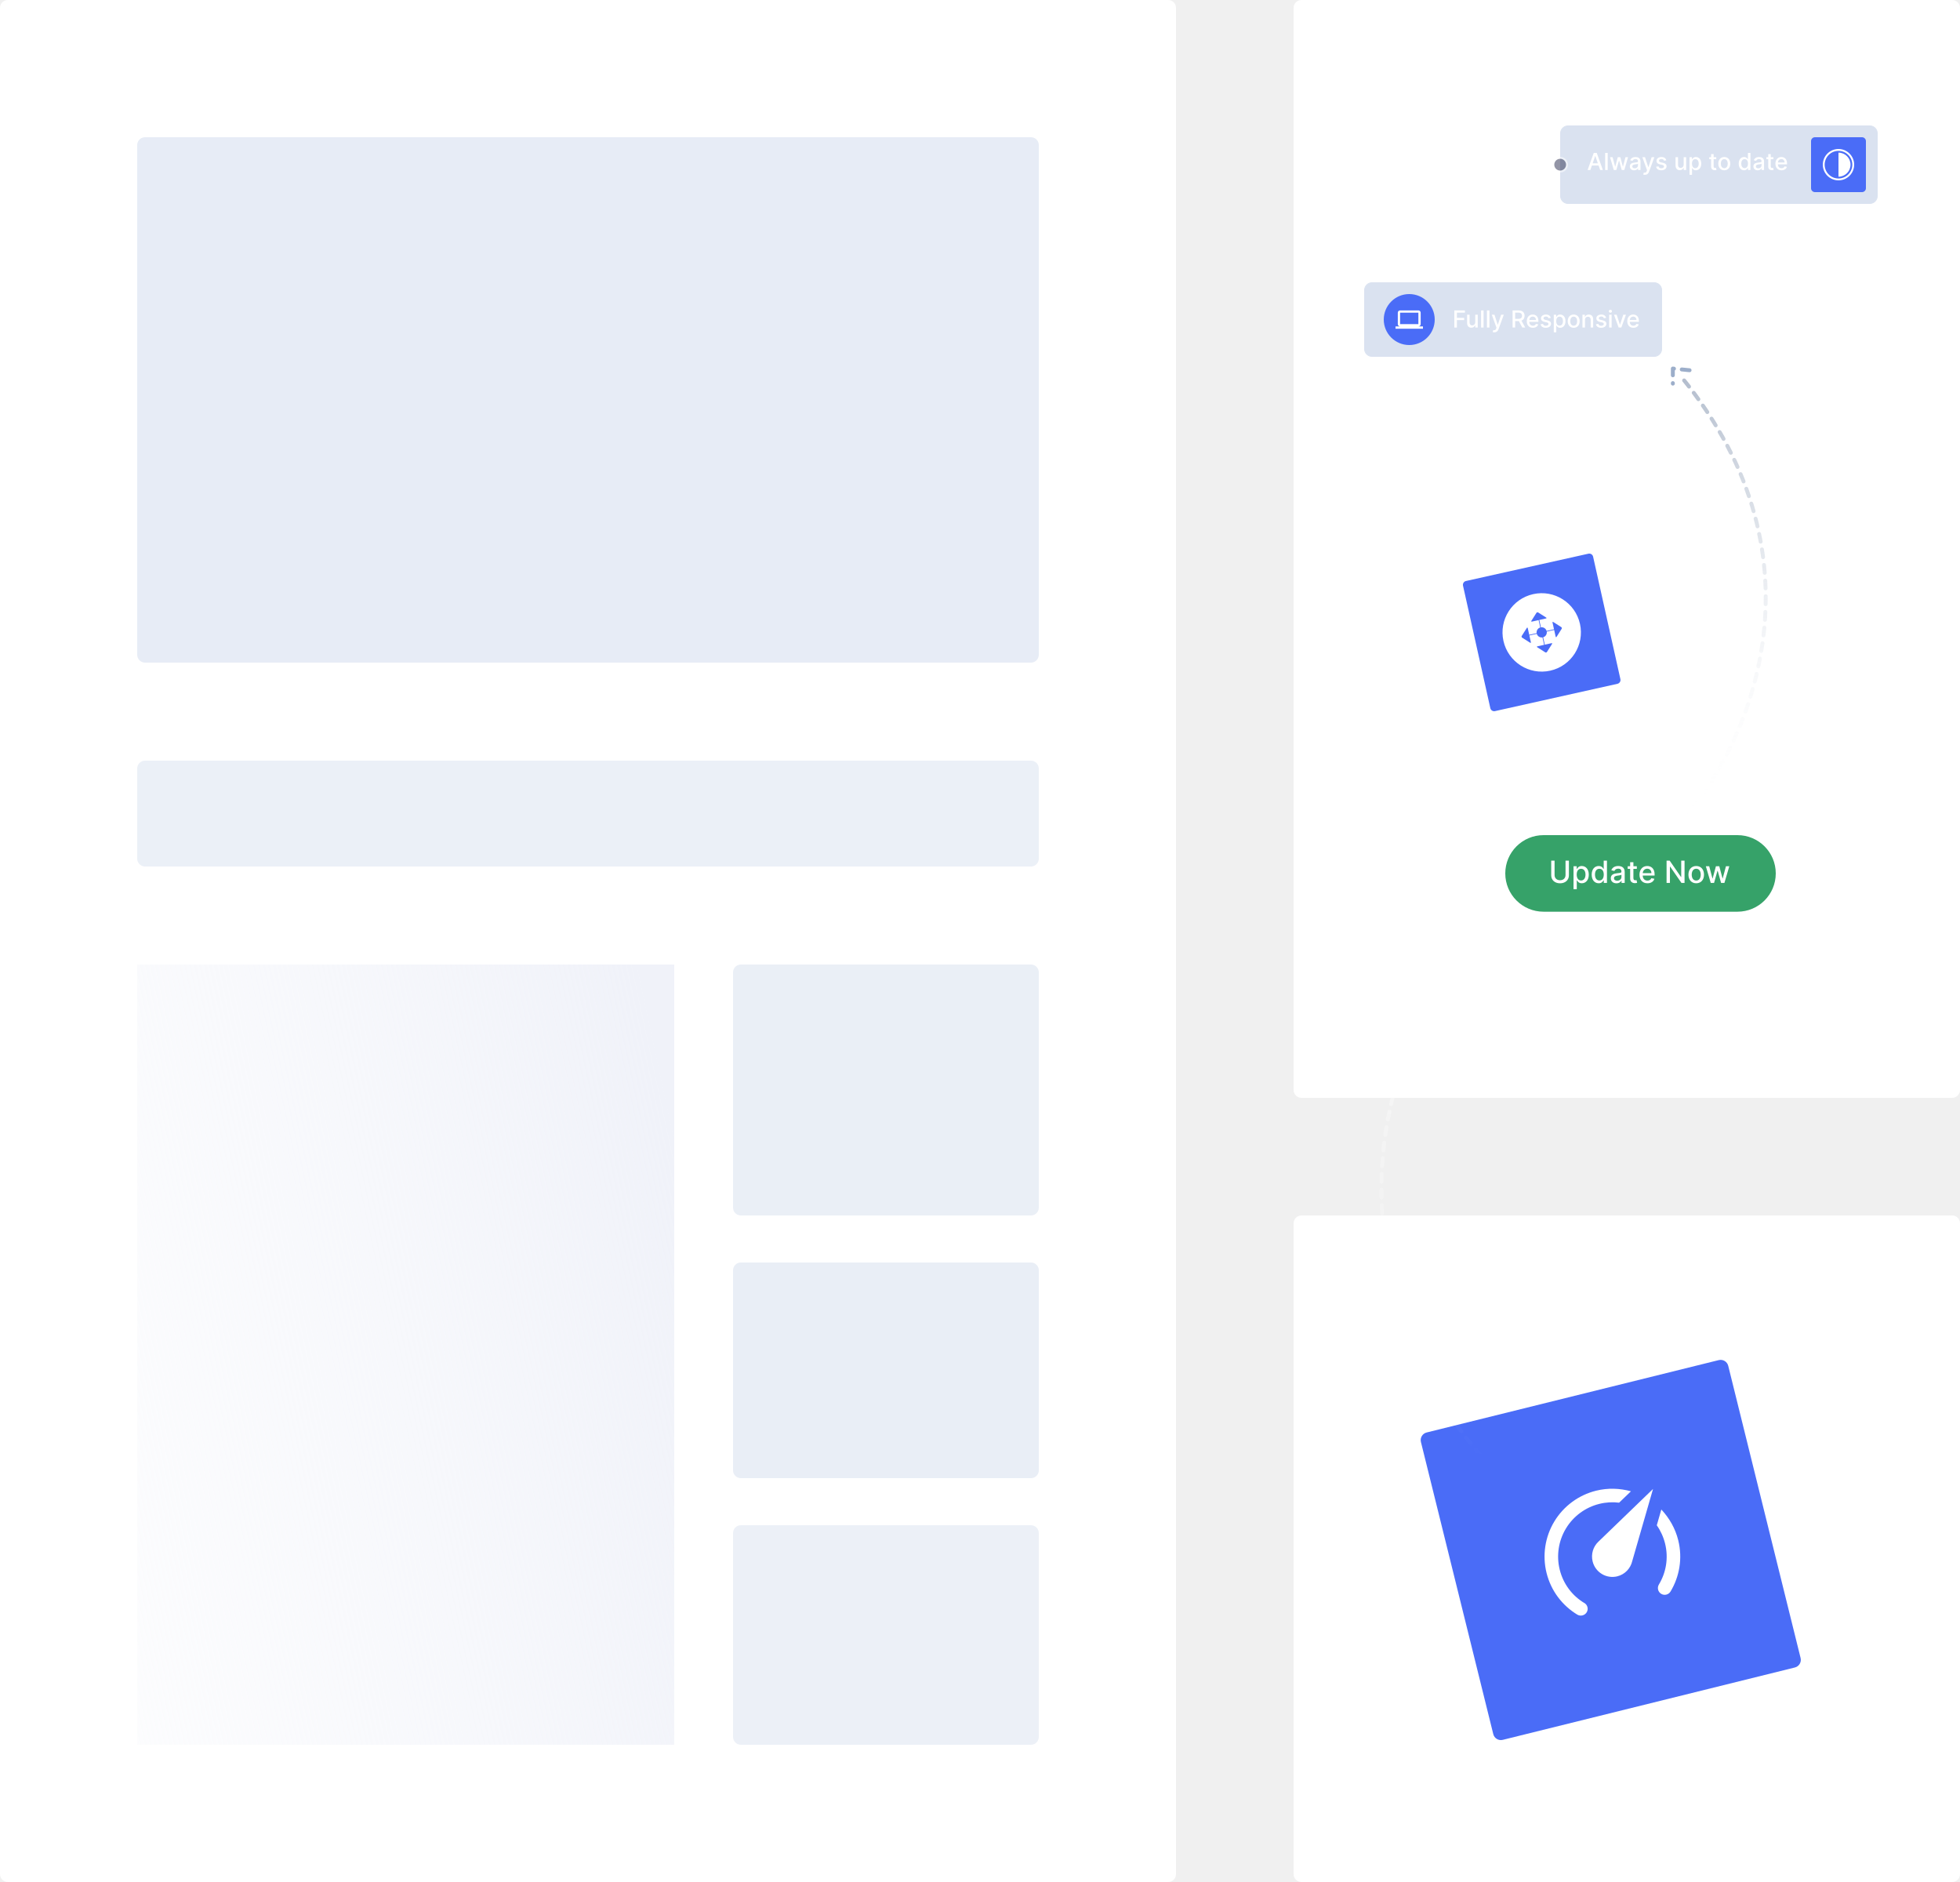
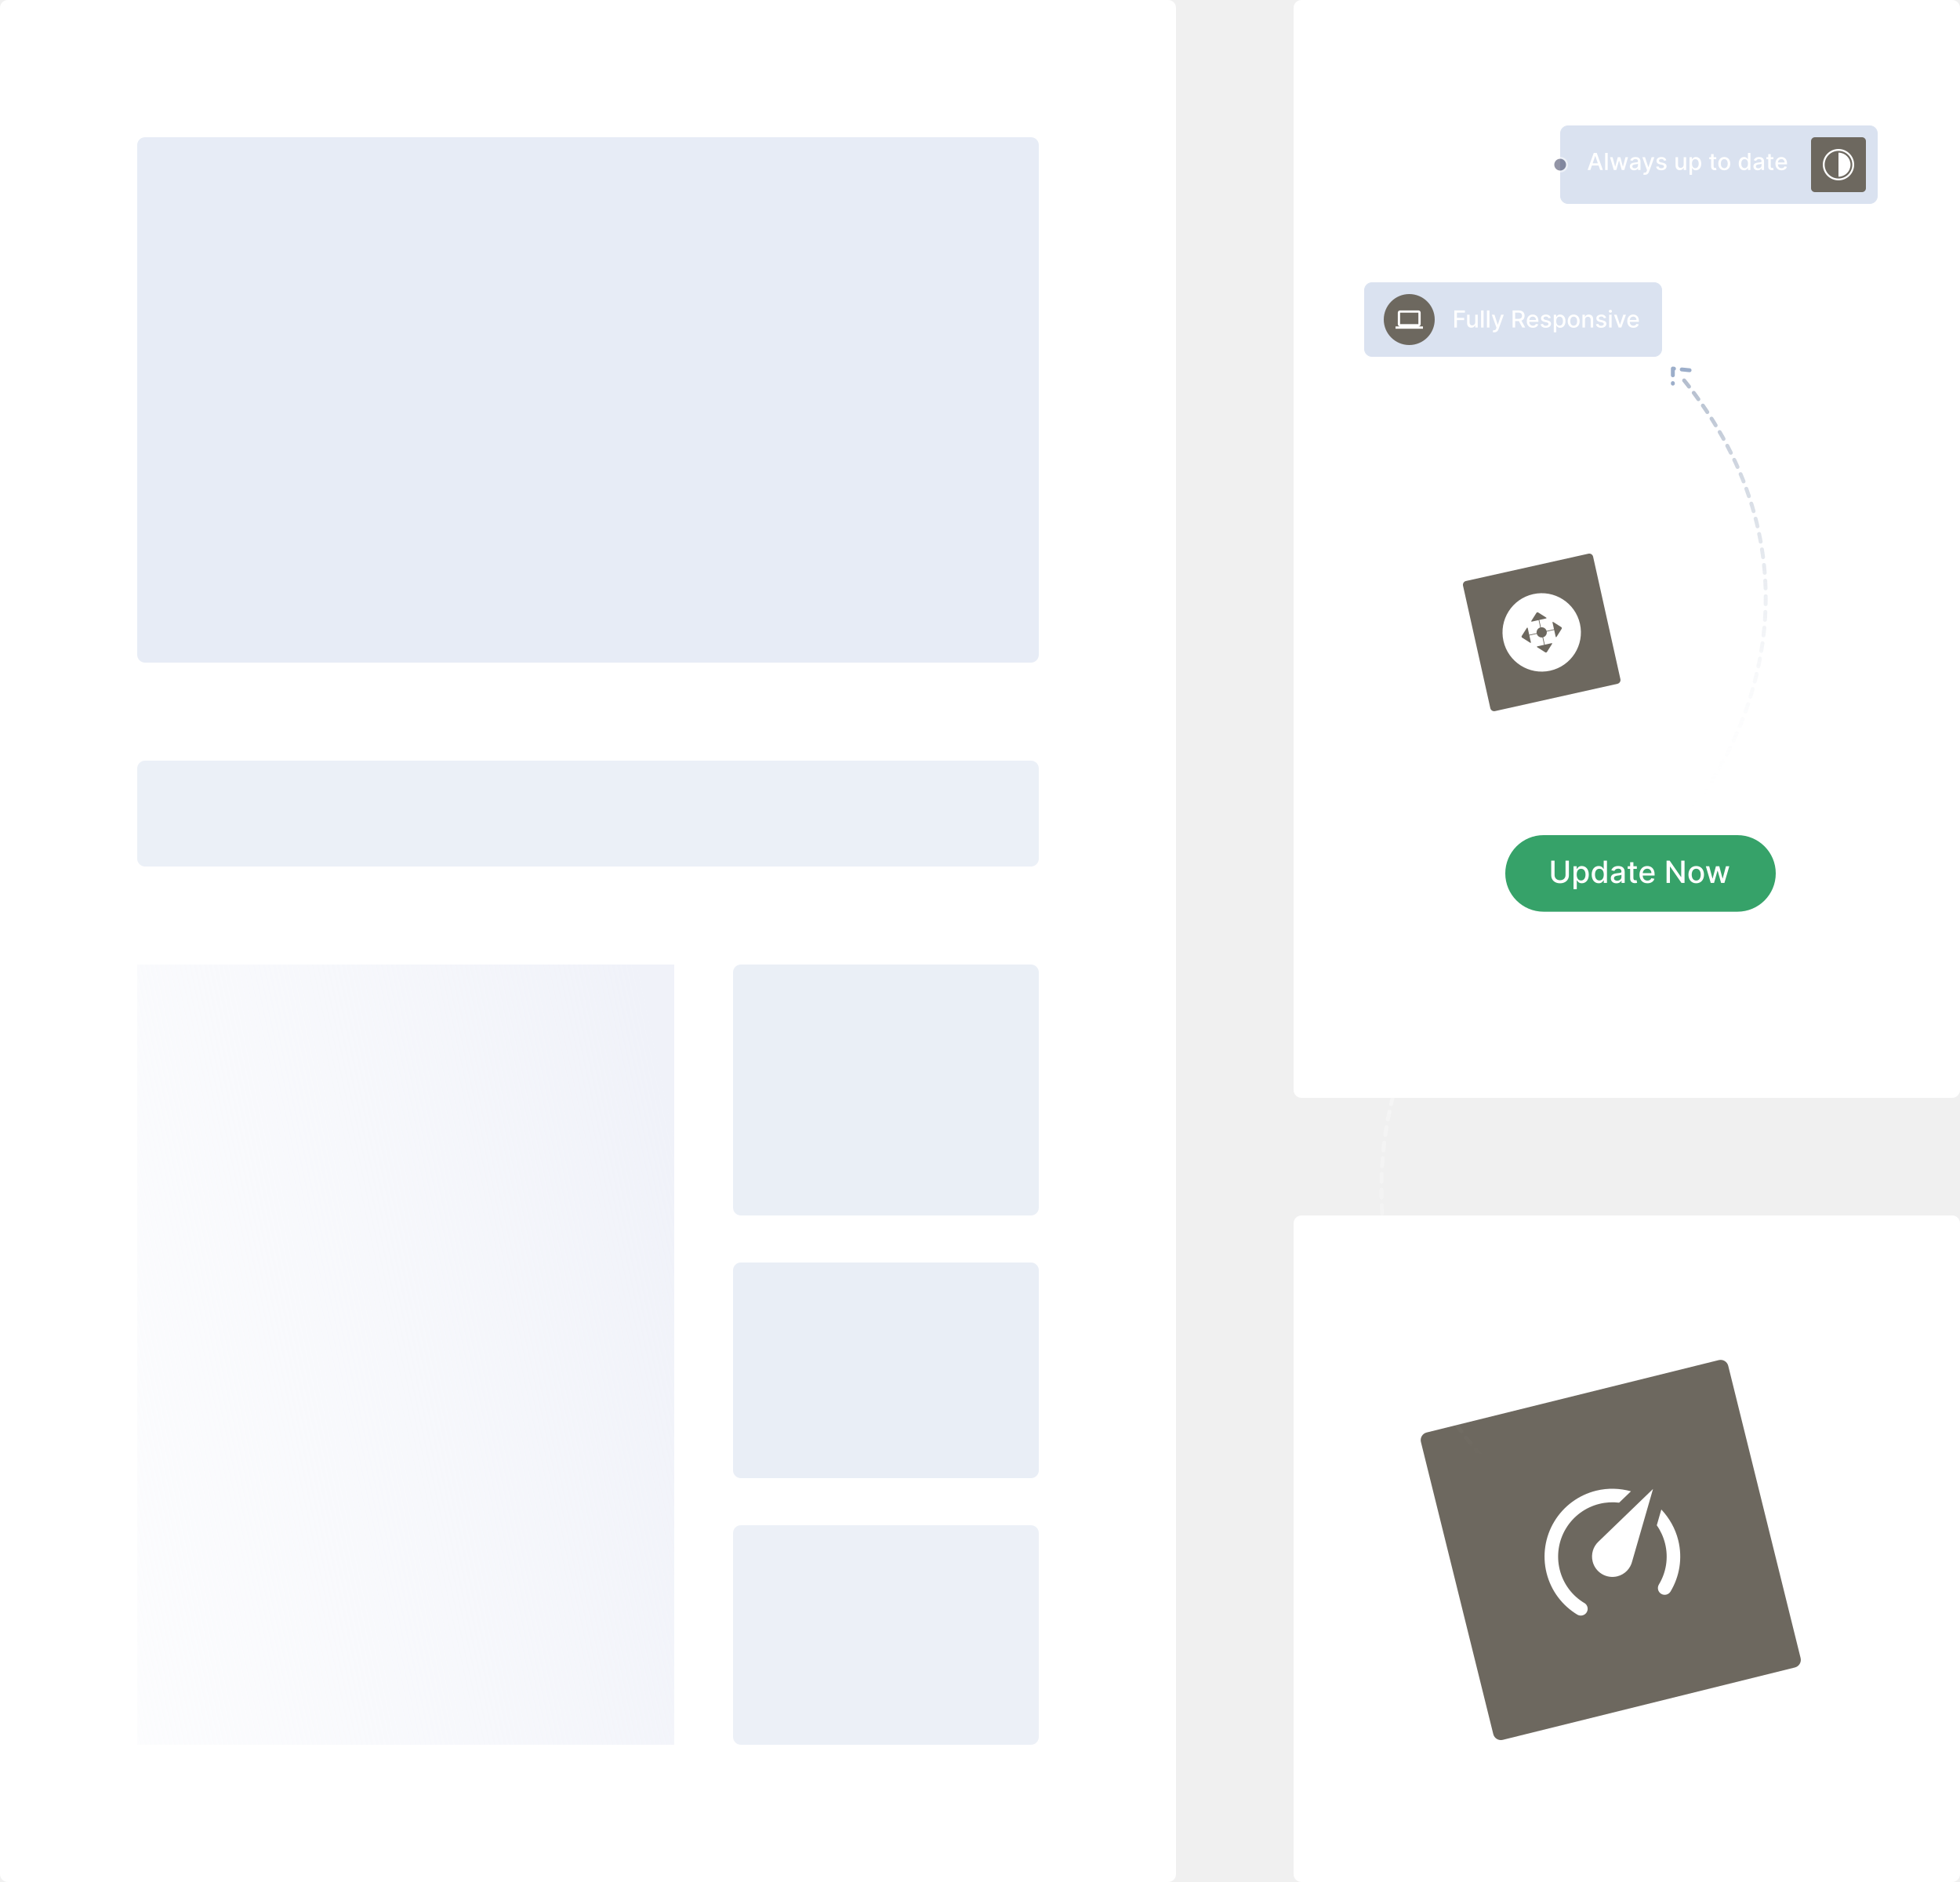
<svg xmlns="http://www.w3.org/2000/svg" width="500" height="480" viewBox="0 0 500 480" fill="none">
  <rect x="330" y="310" width="170" height="170" rx="2" fill="white" />
-   <rect x="362" y="365.831" width="80.765" height="80.765" rx="2" transform="rotate(-13.9128 362 365.831)" fill="#4A6CF7" />
+   <rect x="362" y="365.831" width="80.765" height="80.765" rx="2" transform="rotate(-13.9128 362 365.831)" fill="#6D685F" />
  <path d="M412.572 402.039C411.235 402.37 409.822 402.156 408.643 401.445C407.464 400.734 406.615 399.584 406.284 398.247C405.818 396.366 406.435 394.466 407.718 393.239L421.691 379.757L416.388 398.152C415.956 400.006 414.538 401.552 412.572 402.039ZM407.162 380.2C410.203 379.447 413.25 379.584 416.061 380.349L413.037 383.256C411.434 383.047 409.675 383.144 407.995 383.56C404.43 384.443 401.363 386.705 399.467 389.85C397.571 392.995 397.002 396.764 397.884 400.328C398.804 404.041 401.131 407.03 404.167 408.846L404.183 408.842C405.001 409.335 405.263 410.393 404.77 411.21C404.277 412.028 403.202 412.294 402.389 411.818C398.595 409.531 395.673 405.797 394.525 401.16C393.421 396.705 394.132 391.994 396.502 388.063C398.873 384.132 402.707 381.304 407.162 380.2ZM428.123 392.838C429.271 397.474 428.43 402.14 426.143 405.934C425.646 406.735 424.587 406.997 423.77 406.504C422.952 406.011 422.69 404.953 423.183 404.135C425.016 401.096 425.683 397.383 424.763 393.67C424.347 391.99 423.612 390.389 422.649 389.023L423.808 384.992C425.826 387.166 427.365 389.78 428.123 392.838Z" fill="white" />
  <rect width="300" height="480" rx="2" fill="white" />
  <rect x="35" y="35" width="230" height="134" rx="2" fill="#DAE2F0" fill-opacity="0.66" />
  <rect opacity="0.53" x="35" y="194" width="230" height="27" rx="2" fill="#DAE2F0" />
  <rect x="35" y="246" width="137" height="199" fill="url(#paint0_linear_1028_1032)" />
  <rect opacity="0.57" x="187" y="246" width="78" height="64" rx="2" fill="#DAE2F0" />
  <rect opacity="0.6" x="187" y="322" width="78" height="55" rx="2" fill="#DAE2F0" />
  <rect opacity="0.5" x="187" y="389" width="78" height="56" rx="2" fill="#DAE2F0" />
  <path d="M377.795 371.295C358.482 349.772 331.574 292.451 378.448 235.356" stroke="url(#paint1_linear_1028_1032)" stroke-linecap="round" stroke-linejoin="round" stroke-dasharray="2 2" />
  <path d="M375.753 233.513L380.883 233V237.617" stroke="url(#paint2_linear_1028_1032)" stroke-linecap="round" stroke-linejoin="round" stroke-dasharray="2 2" />
  <rect x="330" width="170" height="280" rx="2" fill="white" />
  <rect x="384" y="213" width="69" height="19.528" rx="9.764" fill="#36A269" />
  <path d="M399.37 219.51V223.177C399.37 223.948 398.838 224.503 397.972 224.503C397.109 224.503 396.574 223.948 396.574 223.177V219.51H395.717V223.246C395.717 224.439 396.61 225.285 397.972 225.285C399.334 225.285 400.23 224.439 400.23 223.246V219.51H399.37Z" fill="white" />
  <path d="M401.41 226.788H402.239V224.528H402.289C402.439 224.8 402.744 225.274 403.521 225.274C404.553 225.274 405.302 224.447 405.302 223.069C405.302 221.687 404.541 220.875 403.512 220.875C402.722 220.875 402.436 221.357 402.289 221.621H402.22V220.93H401.41V226.788ZM402.222 223.06C402.222 222.17 402.611 221.579 403.335 221.579C404.087 221.579 404.464 222.214 404.464 223.06C404.464 223.915 404.075 224.567 403.335 224.567C402.622 224.567 402.222 223.956 402.222 223.06Z" fill="white" />
  <path d="M407.826 225.274C408.602 225.274 408.908 224.8 409.057 224.528H409.127V225.191H409.937V219.51H409.107V221.621H409.057C408.908 221.357 408.625 220.875 407.831 220.875C406.802 220.875 406.045 221.687 406.045 223.069C406.045 224.447 406.791 225.274 407.826 225.274ZM408.009 224.567C407.268 224.567 406.883 223.915 406.883 223.06C406.883 222.214 407.26 221.579 408.009 221.579C408.733 221.579 409.121 222.17 409.121 223.06C409.121 223.956 408.725 224.567 408.009 224.567Z" fill="white" />
  <path d="M412.36 225.285C413.065 225.285 413.462 224.927 413.62 224.608H413.653V225.191H414.463V222.361C414.463 221.121 413.487 220.875 412.81 220.875C412.039 220.875 411.329 221.185 411.051 221.962L411.831 222.139C411.953 221.837 412.263 221.546 412.821 221.546C413.356 221.546 413.631 221.826 413.631 222.309V222.328C413.631 222.63 413.32 222.625 412.555 222.714C411.747 222.808 410.921 223.019 410.921 223.987C410.921 224.825 411.55 225.285 412.36 225.285ZM412.541 224.619C412.072 224.619 411.734 224.408 411.734 223.998C411.734 223.554 412.127 223.396 412.607 223.332C412.876 223.296 413.514 223.224 413.634 223.105V223.654C413.634 224.159 413.231 224.619 412.541 224.619Z" fill="white" />
  <path d="M417.557 220.93H416.683V219.909H415.853V220.93H415.229V221.596H415.853V224.112C415.851 224.886 416.442 225.26 417.096 225.246C417.36 225.243 417.537 225.194 417.634 225.157L417.485 224.472C417.429 224.483 417.326 224.508 417.193 224.508C416.924 224.508 416.683 224.42 416.683 223.94V221.596H417.557V220.93Z" fill="white" />
  <path d="M420.265 225.277C421.194 225.277 421.851 224.819 422.04 224.126L421.255 223.984C421.105 224.386 420.745 224.592 420.273 224.592C419.563 224.592 419.086 224.131 419.064 223.31H422.093V223.016C422.093 221.476 421.172 220.875 420.206 220.875C419.019 220.875 418.237 221.779 418.237 223.088C418.237 224.411 419.008 225.277 420.265 225.277ZM419.066 222.689C419.1 222.084 419.538 221.56 420.212 221.56C420.856 221.56 421.277 222.037 421.28 222.689H419.066Z" fill="white" />
  <path d="M429.732 219.51H428.883V223.682H428.83L425.94 219.51H425.147V225.191H426.004V221.024H426.057L428.944 225.191H429.732V219.51Z" fill="white" />
  <path d="M432.71 225.277C433.912 225.277 434.697 224.397 434.697 223.08C434.697 221.754 433.912 220.875 432.71 220.875C431.509 220.875 430.724 221.754 430.724 223.08C430.724 224.397 431.509 225.277 432.71 225.277ZM432.713 224.58C431.928 224.58 431.562 223.895 431.562 223.077C431.562 222.261 431.928 221.568 432.713 221.568C433.493 221.568 433.859 222.261 433.859 223.077C433.859 223.895 433.493 224.58 432.713 224.58Z" fill="white" />
  <path d="M436.416 225.191H437.26L438.125 222.114H438.189L439.054 225.191H439.9L441.151 220.93H440.294L439.465 224.045H439.423L438.591 220.93H437.734L436.896 224.059H436.855L436.02 220.93H435.163L436.416 225.191Z" fill="white" />
  <path d="M429.313 209C445.373 191.102 467.749 143.437 428.77 95.96" stroke="url(#paint3_linear_1028_1032)" stroke-linecap="round" stroke-linejoin="round" stroke-dasharray="2 2" />
  <path d="M431.011 94.427L426.746 94V97.839" stroke="#9CAECA" stroke-linecap="round" stroke-linejoin="round" stroke-dasharray="2 2" />
  <path d="M425.919 209.551C429.35 203.094 432.466 187.388 417.488 176.228" stroke="url(#paint4_linear_1028_1032)" stroke-width="0.7" stroke-linecap="round" stroke-linejoin="round" stroke-dasharray="2 2" />
  <rect x="348.1" y="72.1" width="75.8" height="18.8" rx="1.9" fill="#DAE2F0" stroke="#DAE2F0" stroke-width="0.2" />
  <path d="M371 83.538H371.658V81.636H373.512V81.071H371.658V79.742H373.706V79.175H371V83.538Z" fill="white" />
  <path d="M376.333 82.181C376.335 82.737 375.921 83.001 375.563 83.001C375.169 83.001 374.896 82.716 374.896 82.271V80.266H374.259V82.347C374.259 83.159 374.705 83.581 375.333 83.581C375.825 83.581 376.16 83.321 376.311 82.972H376.345V83.538H376.972V80.266H376.333V82.181Z" fill="white" />
  <path d="M378.465 79.175H377.828V83.538H378.465V79.175Z" fill="white" />
  <path d="M379.959 79.175H379.322V83.538H379.959V79.175Z" fill="white" />
  <path d="M381.219 84.766C381.745 84.766 382.077 84.491 382.267 83.975L383.62 80.272L382.932 80.266L382.103 82.805H382.069L381.24 80.266H380.558L381.756 83.581L381.677 83.798C381.515 84.233 381.287 84.269 380.938 84.173L380.784 84.695C380.861 84.729 381.027 84.766 381.219 84.766Z" fill="white" />
  <path d="M385.859 83.538H386.518V81.887H387.413C387.428 81.887 387.44 81.887 387.455 81.887L388.342 83.538H389.092L388.124 81.772C388.659 81.574 388.925 81.129 388.925 80.543C388.925 79.739 388.427 79.175 387.415 79.175H385.859V83.538ZM386.518 81.32V79.739H387.344C387.994 79.739 388.263 80.048 388.263 80.543C388.263 81.035 387.994 81.32 387.353 81.32H386.518Z" fill="white" />
  <path d="M391.045 83.604C391.759 83.604 392.264 83.253 392.409 82.72L391.806 82.612C391.691 82.921 391.414 83.078 391.051 83.078C390.506 83.078 390.139 82.724 390.122 82.094H392.449V81.868C392.449 80.685 391.742 80.223 391 80.223C390.088 80.223 389.487 80.918 389.487 81.923C389.487 82.94 390.08 83.604 391.045 83.604ZM390.124 81.617C390.15 81.152 390.487 80.749 391.004 80.749C391.499 80.749 391.823 81.116 391.825 81.617H390.124Z" fill="white" />
  <path d="M395.608 81.065C395.476 80.555 395.078 80.223 394.37 80.223C393.631 80.223 393.107 80.613 393.107 81.192C393.107 81.657 393.388 81.966 394.002 82.102L394.556 82.224C394.871 82.294 395.018 82.435 395.018 82.639C395.018 82.893 394.748 83.091 394.33 83.091C393.949 83.091 393.703 82.927 393.627 82.605L393.011 82.699C393.118 83.278 393.599 83.604 394.334 83.604C395.125 83.604 395.672 83.185 395.672 82.592C395.672 82.13 395.378 81.844 394.777 81.706L394.257 81.587C393.897 81.501 393.742 81.38 393.744 81.158C393.742 80.907 394.015 80.728 394.377 80.728C394.773 80.728 394.956 80.947 395.031 81.167L395.608 81.065Z" fill="white" />
  <path d="M396.373 84.766H397.01V83.029H397.048C397.163 83.238 397.398 83.602 397.994 83.602C398.787 83.602 399.362 82.967 399.362 81.908C399.362 80.847 398.778 80.223 397.988 80.223C397.381 80.223 397.161 80.594 397.048 80.796H396.995V80.266H396.373V84.766ZM396.997 81.902C396.997 81.218 397.295 80.764 397.851 80.764C398.429 80.764 398.719 81.252 398.719 81.902C398.719 82.558 398.42 83.059 397.851 83.059C397.304 83.059 396.997 82.59 396.997 81.902Z" fill="white" />
  <path d="M401.454 83.604C402.377 83.604 402.98 82.929 402.98 81.917C402.98 80.898 402.377 80.223 401.454 80.223C400.532 80.223 399.929 80.898 399.929 81.917C399.929 82.929 400.532 83.604 401.454 83.604ZM401.456 83.07C400.854 83.07 400.572 82.543 400.572 81.915C400.572 81.288 400.854 80.756 401.456 80.756C402.055 80.756 402.336 81.288 402.336 81.915C402.336 82.543 402.055 83.07 401.456 83.07Z" fill="white" />
  <path d="M404.328 81.595C404.328 81.073 404.648 80.775 405.091 80.775C405.523 80.775 405.786 81.058 405.786 81.533V83.538H406.423V81.457C406.423 80.647 405.977 80.223 405.308 80.223C404.816 80.223 404.494 80.451 404.343 80.798H404.303V80.266H403.691V83.538H404.328V81.595Z" fill="white" />
  <path d="M409.729 81.065C409.597 80.555 409.199 80.223 408.491 80.223C407.752 80.223 407.228 80.613 407.228 81.192C407.228 81.657 407.509 81.966 408.123 82.102L408.677 82.224C408.992 82.294 409.139 82.435 409.139 82.639C409.139 82.893 408.869 83.091 408.451 83.091C408.07 83.091 407.825 82.927 407.748 82.605L407.132 82.699C407.239 83.278 407.72 83.604 408.455 83.604C409.246 83.604 409.793 83.185 409.793 82.592C409.793 82.13 409.499 81.844 408.898 81.706L408.379 81.587C408.018 81.501 407.863 81.38 407.865 81.158C407.863 80.907 408.136 80.728 408.498 80.728C408.894 80.728 409.077 80.947 409.152 81.167L409.729 81.065Z" fill="white" />
  <path d="M410.494 83.538H411.131V80.266H410.494V83.538ZM410.816 79.761C411.035 79.761 411.218 79.59 411.218 79.381C411.218 79.173 411.035 79 410.816 79C410.594 79 410.413 79.173 410.413 79.381C410.413 79.59 410.594 79.761 410.816 79.761Z" fill="white" />
  <path d="M414.788 80.266H414.104L413.277 82.784H413.243L412.414 80.266H411.73L412.919 83.538H413.601L414.788 80.266Z" fill="white" />
  <path d="M416.68 83.604C417.393 83.604 417.898 83.253 418.043 82.72L417.44 82.612C417.325 82.921 417.048 83.078 416.686 83.078C416.141 83.078 415.774 82.724 415.757 82.094H418.084V81.868C418.084 80.685 417.376 80.223 416.635 80.223C415.723 80.223 415.122 80.918 415.122 81.923C415.122 82.94 415.714 83.604 416.68 83.604ZM415.759 81.617C415.785 81.152 416.121 80.749 416.639 80.749C417.134 80.749 417.457 81.116 417.46 81.617H415.759Z" fill="white" />
-   <circle cx="359.5" cy="81.5" r="6.5" fill="#4A6CF7" />
+   <circle cx="359.5" cy="81.5" r="6.5" fill="#6D685F" />
  <path d="M357.167 79.75H361.833V82.667H357.167V79.75ZM361.833 83.25C361.988 83.25 362.136 83.189 362.246 83.079C362.355 82.97 362.417 82.822 362.417 82.667V79.75C362.417 79.427 362.154 79.167 361.833 79.167H357.167C356.843 79.167 356.583 79.427 356.583 79.75V82.667C356.583 82.822 356.645 82.97 356.754 83.079C356.864 83.189 357.012 83.25 357.167 83.25H356V83.834H363V83.25H361.833Z" fill="white" />
-   <rect x="373" y="148.4" width="34" height="34" rx="1" transform="rotate(-12.5713 373 148.4)" fill="#4A6CF7" />
+   <rect x="373" y="148.4" width="34" height="34" rx="1" transform="rotate(-12.5713 373 148.4)" fill="#6D685F" />
  <circle cx="393.293" cy="161.293" r="10" transform="rotate(-12.5713 393.293 161.293)" fill="white" />
  <g clip-path="url(#clip0_1028_1032)">
-     <path d="M398.281 159.94L396.256 158.653C396.106 158.557 396.015 158.621 396.054 158.795L396.433 160.496L394.539 160.918C394.355 160.293 393.738 159.901 393.094 160L392.675 158.119L394.375 157.74C394.55 157.701 394.569 157.592 394.418 157.496L392.393 156.21C392.242 156.114 392.043 156.159 391.948 156.309L390.661 158.334C390.565 158.485 390.629 158.575 390.803 158.536L392.504 158.157L392.923 160.037C392.298 160.222 391.905 160.838 392.005 161.482L390.111 161.905L389.732 160.205C389.693 160.031 389.584 160.012 389.489 160.162L388.202 162.188C388.106 162.338 388.151 162.537 388.301 162.633L390.326 163.919C390.477 164.015 390.567 163.952 390.528 163.777L390.149 162.076L392.04 161.654C392.225 162.279 392.842 162.671 393.486 162.572L393.908 164.463L392.208 164.842C392.034 164.881 392.015 164.99 392.165 165.086L394.191 166.372C394.341 166.468 394.54 166.424 394.636 166.273L395.923 164.248C396.018 164.097 395.955 164.007 395.78 164.046L394.082 164.425L393.661 162.535C394.286 162.35 394.678 161.734 394.579 161.09L396.471 160.668L396.85 162.369C396.889 162.543 396.997 162.562 397.093 162.412L398.38 160.386C398.476 160.236 398.432 160.035 398.281 159.94Z" fill="#4A6CF7" />
+     <path d="M398.281 159.94L396.256 158.653C396.106 158.557 396.015 158.621 396.054 158.795L396.433 160.496L394.539 160.918C394.355 160.293 393.738 159.901 393.094 160L392.675 158.119L394.375 157.74C394.55 157.701 394.569 157.592 394.418 157.496L392.393 156.21C392.242 156.114 392.043 156.159 391.948 156.309L390.661 158.334C390.565 158.485 390.629 158.575 390.803 158.536L392.504 158.157L392.923 160.037C392.298 160.222 391.905 160.838 392.005 161.482L390.111 161.905L389.732 160.205C389.693 160.031 389.584 160.012 389.489 160.162L388.202 162.188C388.106 162.338 388.151 162.537 388.301 162.633L390.326 163.919C390.477 164.015 390.567 163.952 390.528 163.777L390.149 162.076L392.04 161.654C392.225 162.279 392.842 162.671 393.486 162.572L393.908 164.463L392.208 164.842C392.034 164.881 392.015 164.99 392.165 165.086L394.191 166.372C394.341 166.468 394.54 166.424 394.636 166.273L395.923 164.248C396.018 164.097 395.955 164.007 395.78 164.046L394.082 164.425L393.661 162.535C394.286 162.35 394.678 161.734 394.579 161.09L396.471 160.668L396.85 162.369C396.889 162.543 396.997 162.562 397.093 162.412L398.38 160.386C398.476 160.236 398.432 160.035 398.281 159.94Z" fill="#6D685F" />
  </g>
  <rect x="398.1" y="32.1" width="80.8" height="19.8" rx="1.9" fill="#DAE2F0" stroke="#DAE2F0" stroke-width="0.2" />
-   <rect x="462" y="35" width="14" height="14" rx="1" fill="#4A6CF7" />
+   <rect x="462" y="35" width="14" height="14" rx="1" fill="#6D685F" />
  <path d="M468.998 38C466.791 38 465 39.791 465 41.998C465 44.209 466.791 46 468.998 46C471.209 46 473 44.209 473 41.998C473 39.791 471.209 38 468.998 38ZM469 45.524C467.054 45.524 465.476 43.946 465.476 42C465.476 40.054 467.054 38.476 469 38.476C470.946 38.476 472.524 40.054 472.524 42C472.524 43.946 470.946 45.524 469 45.524ZM469 38.928V45.069C470.694 45.069 472.071 43.692 472.071 41.998C472.071 40.308 470.694 38.928 469 38.928Z" fill="white" />
  <path d="M405.699 43.364L406.099 42.209H407.804L408.202 43.364H408.901L407.331 39H406.57L405 43.364H405.699ZM406.291 41.655L406.935 39.793H406.969L407.612 41.655H406.291Z" fill="white" />
  <path d="M410.117 39H409.48V43.364H410.117V39Z" fill="white" />
  <path d="M411.684 43.364H412.332L412.996 41.001H413.045L413.71 43.364H414.36L415.321 40.091H414.663L414.026 42.484H413.994L413.354 40.091H412.696L412.053 42.494H412.021L411.379 40.091H410.721L411.684 43.364Z" fill="white" />
  <path d="M416.878 43.436C417.419 43.436 417.724 43.161 417.845 42.916H417.871V43.364H418.493V41.19C418.493 40.238 417.743 40.048 417.223 40.048C416.631 40.048 416.085 40.287 415.872 40.883L416.471 41.02C416.565 40.788 416.803 40.564 417.232 40.564C417.643 40.564 417.854 40.779 417.854 41.15V41.165C417.854 41.397 417.615 41.393 417.027 41.461C416.407 41.533 415.772 41.695 415.772 42.439C415.772 43.082 416.256 43.436 416.878 43.436ZM417.017 42.925C416.656 42.925 416.396 42.763 416.396 42.447C416.396 42.106 416.699 41.985 417.068 41.936C417.274 41.908 417.764 41.853 417.856 41.761V42.183C417.856 42.571 417.547 42.925 417.017 42.925Z" fill="white" />
  <path d="M419.627 44.591C420.153 44.591 420.486 44.316 420.675 43.8L422.028 40.097L421.34 40.091L420.511 42.631H420.477L419.648 40.091H418.967L420.164 43.406L420.085 43.624C419.923 44.058 419.695 44.094 419.346 43.999L419.192 44.521C419.269 44.555 419.435 44.591 419.627 44.591Z" fill="white" />
  <path d="M425.081 40.89C424.949 40.381 424.551 40.048 423.843 40.048C423.104 40.048 422.58 40.438 422.58 41.018C422.58 41.482 422.861 41.791 423.475 41.928L424.029 42.049C424.344 42.119 424.491 42.26 424.491 42.465C424.491 42.718 424.22 42.916 423.803 42.916C423.421 42.916 423.176 42.752 423.1 42.43L422.484 42.524C422.59 43.104 423.072 43.43 423.807 43.43C424.597 43.43 425.145 43.01 425.145 42.418C425.145 41.955 424.851 41.67 424.25 41.531L423.73 41.412C423.37 41.327 423.215 41.205 423.217 40.984C423.215 40.732 423.487 40.553 423.85 40.553C424.246 40.553 424.429 40.773 424.504 40.992L425.081 40.89Z" fill="white" />
  <path d="M429.507 42.006C429.509 42.562 429.095 42.827 428.737 42.827C428.343 42.827 428.07 42.541 428.07 42.096V40.091H427.433V42.173C427.433 42.984 427.879 43.406 428.507 43.406C428.999 43.406 429.334 43.146 429.485 42.797H429.519V43.364H430.146V40.091H429.507V42.006Z" fill="white" />
  <path d="M431.002 44.591H431.639V42.854H431.677C431.792 43.063 432.027 43.428 432.623 43.428C433.416 43.428 433.991 42.793 433.991 41.734C433.991 40.673 433.407 40.048 432.617 40.048C432.01 40.048 431.79 40.419 431.677 40.621H431.624V40.091H431.002V44.591ZM431.626 41.727C431.626 41.043 431.924 40.59 432.48 40.59C433.058 40.59 433.348 41.077 433.348 41.727C433.348 42.383 433.049 42.884 432.48 42.884C431.933 42.884 431.626 42.416 431.626 41.727Z" fill="white" />
  <path d="M437.82 40.091H437.149V39.307H436.512V40.091H436.033V40.602H436.512V42.535C436.51 43.129 436.964 43.417 437.467 43.406C437.669 43.404 437.806 43.366 437.88 43.338L437.765 42.812C437.722 42.82 437.644 42.84 437.541 42.84C437.335 42.84 437.149 42.771 437.149 42.403V40.602H437.82V40.091Z" fill="white" />
  <path d="M439.869 43.43C440.791 43.43 441.394 42.754 441.394 41.742C441.394 40.724 440.791 40.048 439.869 40.048C438.946 40.048 438.343 40.724 438.343 41.742C438.343 42.754 438.946 43.43 439.869 43.43ZM439.871 42.895C439.268 42.895 438.987 42.369 438.987 41.74C438.987 41.114 439.268 40.581 439.871 40.581C440.469 40.581 440.751 41.114 440.751 41.74C440.751 42.369 440.469 42.895 439.871 42.895Z" fill="white" />
  <path d="M444.918 43.428C445.515 43.428 445.749 43.063 445.864 42.854H445.918V43.364H446.54V39H445.903V40.621H445.864C445.749 40.419 445.532 40.048 444.923 40.048C444.132 40.048 443.55 40.673 443.55 41.734C443.55 42.793 444.124 43.428 444.918 43.428ZM445.059 42.884C444.49 42.884 444.194 42.383 444.194 41.727C444.194 41.077 444.484 40.59 445.059 40.59C445.615 40.59 445.913 41.043 445.913 41.727C445.913 42.416 445.609 42.884 445.059 42.884Z" fill="white" />
  <path d="M448.401 43.436C448.943 43.436 449.247 43.161 449.369 42.916H449.394V43.364H450.017V41.19C450.017 40.238 449.267 40.048 448.747 40.048C448.154 40.048 447.609 40.287 447.396 40.883L447.994 41.02C448.088 40.788 448.327 40.564 448.755 40.564C449.166 40.564 449.377 40.779 449.377 41.15V41.165C449.377 41.397 449.139 41.393 448.551 41.461C447.931 41.533 447.296 41.695 447.296 42.439C447.296 43.082 447.779 43.436 448.401 43.436ZM448.54 42.925C448.18 42.925 447.92 42.763 447.92 42.447C447.92 42.106 448.222 41.985 448.591 41.936C448.798 41.908 449.288 41.853 449.379 41.761V42.183C449.379 42.571 449.07 42.925 448.54 42.925Z" fill="white" />
  <path d="M452.393 40.091H451.722V39.307H451.085V40.091H450.605V40.602H451.085V42.535C451.082 43.129 451.536 43.417 452.039 43.406C452.241 43.404 452.378 43.366 452.452 43.338L452.337 42.812C452.295 42.82 452.216 42.84 452.114 42.84C451.907 42.84 451.722 42.771 451.722 42.403V40.602H452.393V40.091Z" fill="white" />
  <path d="M454.473 43.43C455.187 43.43 455.692 43.078 455.836 42.545L455.233 42.437C455.118 42.746 454.841 42.903 454.479 42.903C453.934 42.903 453.567 42.55 453.55 41.919H455.877V41.693C455.877 40.511 455.17 40.048 454.428 40.048C453.516 40.048 452.915 40.743 452.915 41.749C452.915 42.765 453.508 43.43 454.473 43.43ZM453.552 41.442C453.578 40.977 453.915 40.575 454.432 40.575C454.927 40.575 455.251 40.941 455.253 41.442H453.552Z" fill="white" />
  <circle opacity="0.5" cx="398" cy="42" r="1.75" fill="#282C4D" stroke="white" stroke-width="0.5" />
  <line x1="347" y1="41.75" x2="396" y2="41.75" stroke="url(#paint5_linear_1028_1032)" stroke-width="0.5" />
  <defs>
    <linearGradient id="paint0_linear_1028_1032" x1="156.747" y1="216.683" x2="-149.033" y2="282.186" gradientUnits="userSpaceOnUse">
      <stop stop-color="#F0F2F9" />
      <stop offset="1" stop-color="white" stop-opacity="0" />
    </linearGradient>
    <linearGradient id="paint1_linear_1028_1032" x1="374.3" y1="234.975" x2="361.897" y2="369.833" gradientUnits="userSpaceOnUse">
      <stop stop-color="white" stop-opacity="0.48" />
      <stop offset="1" stop-color="white" stop-opacity="0" />
    </linearGradient>
    <linearGradient id="paint2_linear_1028_1032" x1="378.318" y1="233" x2="378.318" y2="237.617" gradientUnits="userSpaceOnUse">
      <stop stop-color="white" stop-opacity="0.55" />
      <stop offset="1" stop-color="white" stop-opacity="0.62" />
    </linearGradient>
    <linearGradient id="paint3_linear_1028_1032" x1="432.22" y1="95.642" x2="442.533" y2="207.784" gradientUnits="userSpaceOnUse">
      <stop stop-color="#5F7597" stop-opacity="0.48" />
      <stop offset="1" stop-color="white" stop-opacity="0" />
    </linearGradient>
    <linearGradient id="paint4_linear_1028_1032" x1="418.483" y1="175.882" x2="429.732" y2="208.225" gradientUnits="userSpaceOnUse">
      <stop stop-color="white" stop-opacity="0.48" />
      <stop offset="1" stop-color="white" stop-opacity="0" />
    </linearGradient>
    <linearGradient id="paint5_linear_1028_1032" x1="396" y1="42" x2="359.25" y2="42" gradientUnits="userSpaceOnUse">
      <stop stop-color="white" stop-opacity="0.28" />
      <stop offset="1" stop-color="white" stop-opacity="0" />
    </linearGradient>
    <clipPath id="clip0_1028_1032">
      <rect width="12" height="12" fill="white" transform="translate(386.13 156.742) rotate(-12.5713)" />
    </clipPath>
  </defs>
</svg>
